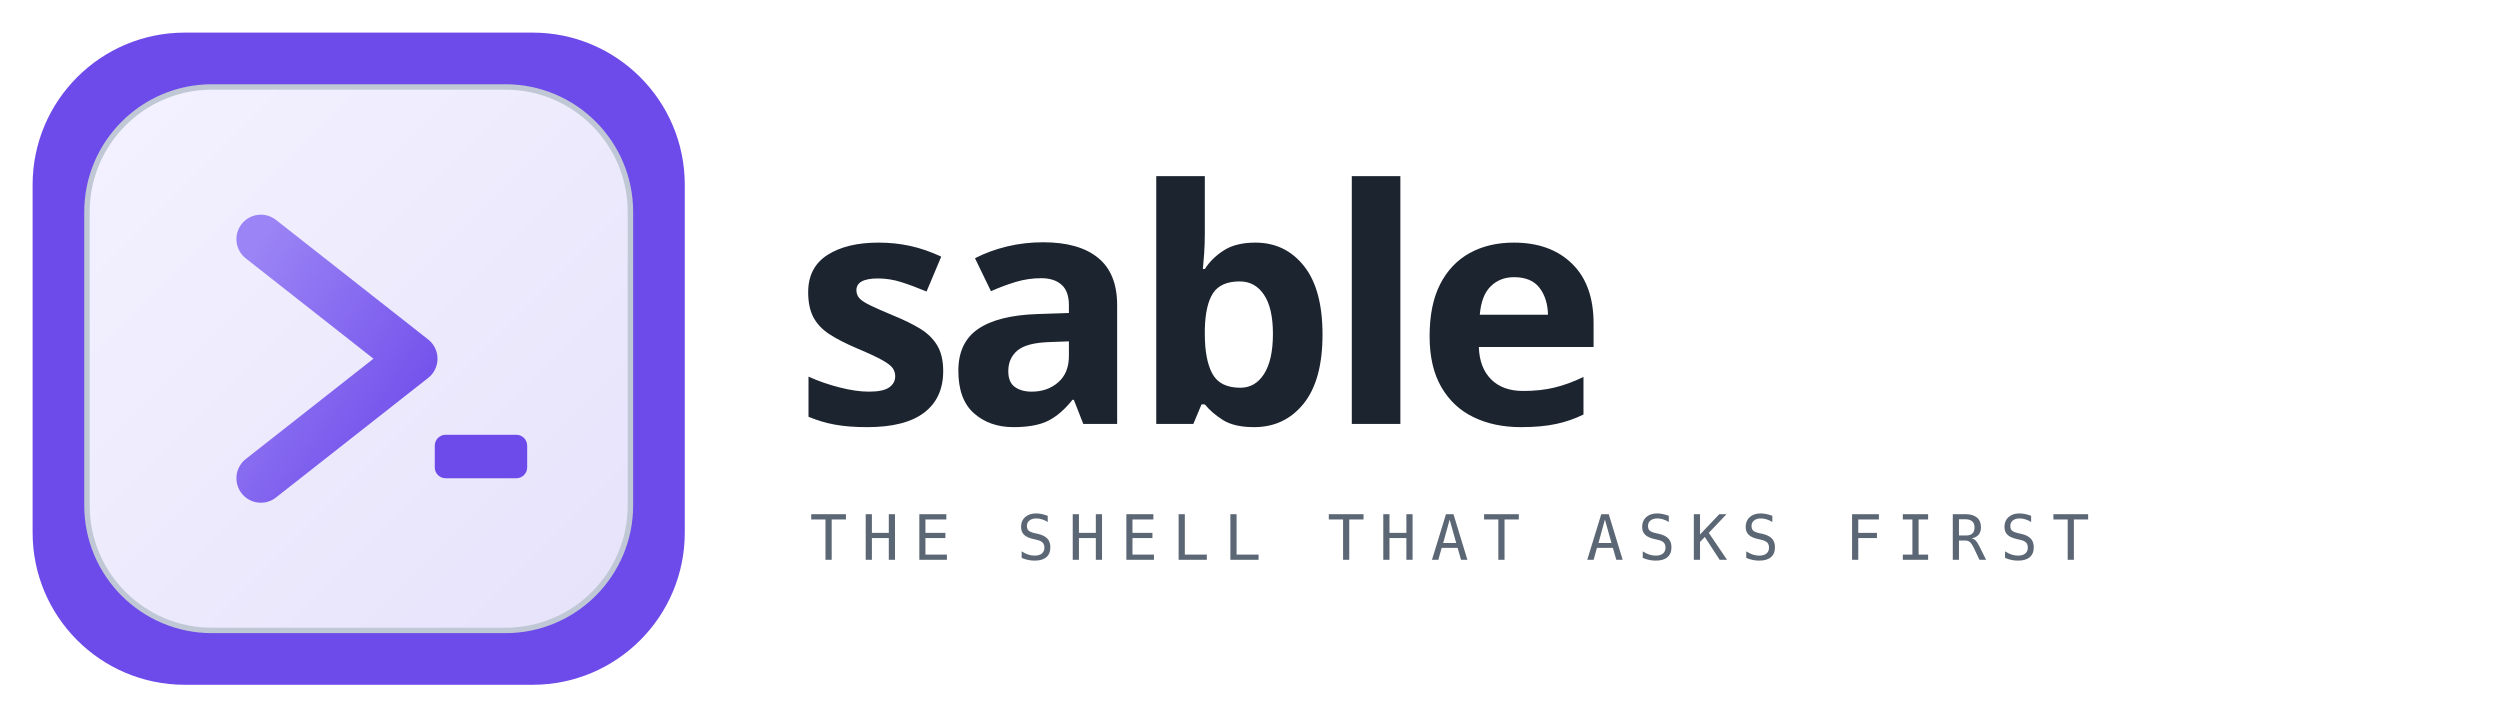
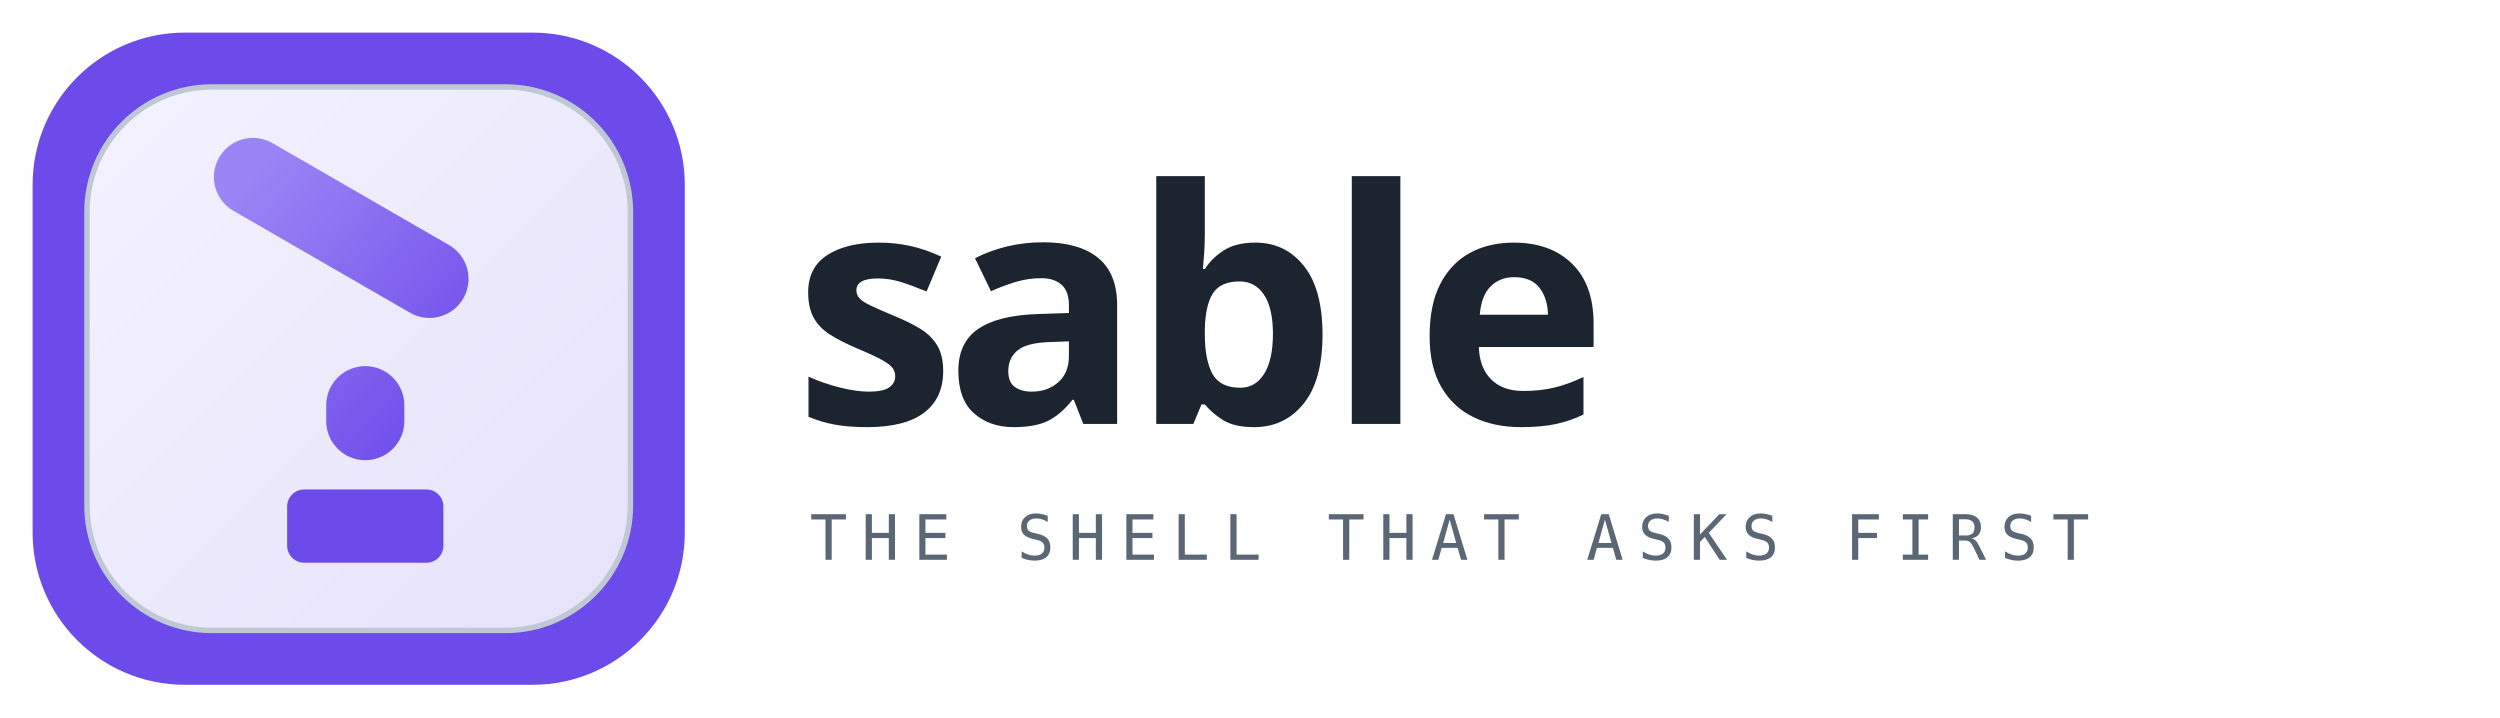
- <svg xmlns="http://www.w3.org/2000/svg" width="460" height="132" viewBox="0 0 460 132" role="img" aria-label="Sable — the shell that asks first">
+ <svg xmlns="http://www.w3.org/2000/svg" width="460" height="132" viewBox="0 0 460 132" role="img" aria-label="Sable, the shell that asks first">
  <defs>
    <linearGradient id="tile" x1="0" y1="0" x2="1" y2="1">
      <stop offset="0" stop-color="#F4F2FF" />
      <stop offset="1" stop-color="#E6E2FB" />
    </linearGradient>
    <linearGradient id="ac" x1="0" y1="0" x2="1" y2="1">
      <stop offset="0" stop-color="#9B84F5" />
      <stop offset="1" stop-color="#6D4AEA" />
    </linearGradient>
    <style>
      @keyframes blink{0%,49%{opacity:1}50%,100%{opacity:0}}
      @keyframes draw{from{stroke-dashoffset:96}to{stroke-dashoffset:0}}
      @keyframes halo{0%,100%{opacity:.16;transform:scale(1)}50%{opacity:.34;transform:scale(1.06)}}
      #chev{stroke-dasharray:96;animation:draw 1.1s ease-out forwards}
      #cursor{animation:blink 1.05s step-end infinite}
      #glow{animation:halo 3.2s ease-in-out infinite;transform-origin:66px 66px}
      @media (prefers-reduced-motion:reduce){#chev{stroke-dashoffset:0;animation:none}#cursor,#glow{animation:none}}
    </style>
  </defs>
  <rect id="glow" x="6" y="6" width="120" height="120" rx="28" fill="#6D4AEA" />
  <rect x="16" y="16" width="100" height="100" rx="23" fill="url(#tile)" stroke="#BFC8D4" />
-   <path id="chev" d="M48 44 L76 66 L48 88" fill="none" stroke="url(#ac)" stroke-width="9" stroke-linecap="round" stroke-linejoin="round" />
-   <rect id="cursor" x="80" y="80" width="17" height="8" rx="2" fill="#6D4AEA" />
+   <g transform="translate(16 16) scale(0.390625)">
+     <path id="chev" d="M78.2 42.4 L177.8 99.9 L131.1 126.8 L131.1 157.4" fill="none" stroke="url(#ac)" stroke-width="36.8" stroke-linecap="round" stroke-linejoin="round" pathLength="96" />
+     <rect id="cursor" x="94.3" y="189.6" width="73.6" height="34.5" rx="8" fill="#6D4AEA" />
+   </g>
  <text x="146" y="78" font-family="'Segoe UI', 'Helvetica Neue', system-ui, sans-serif" font-size="60" font-weight="700" letter-spacing="-2" fill="#1C2430">sable</text>
  <text x="149" y="103" font-family="ui-monospace, SFMono-Regular, Menlo, Consolas, monospace" font-size="11.5" letter-spacing="2.6" fill="#5C6775">THE SHELL THAT ASKS FIRST</text>
</svg>
